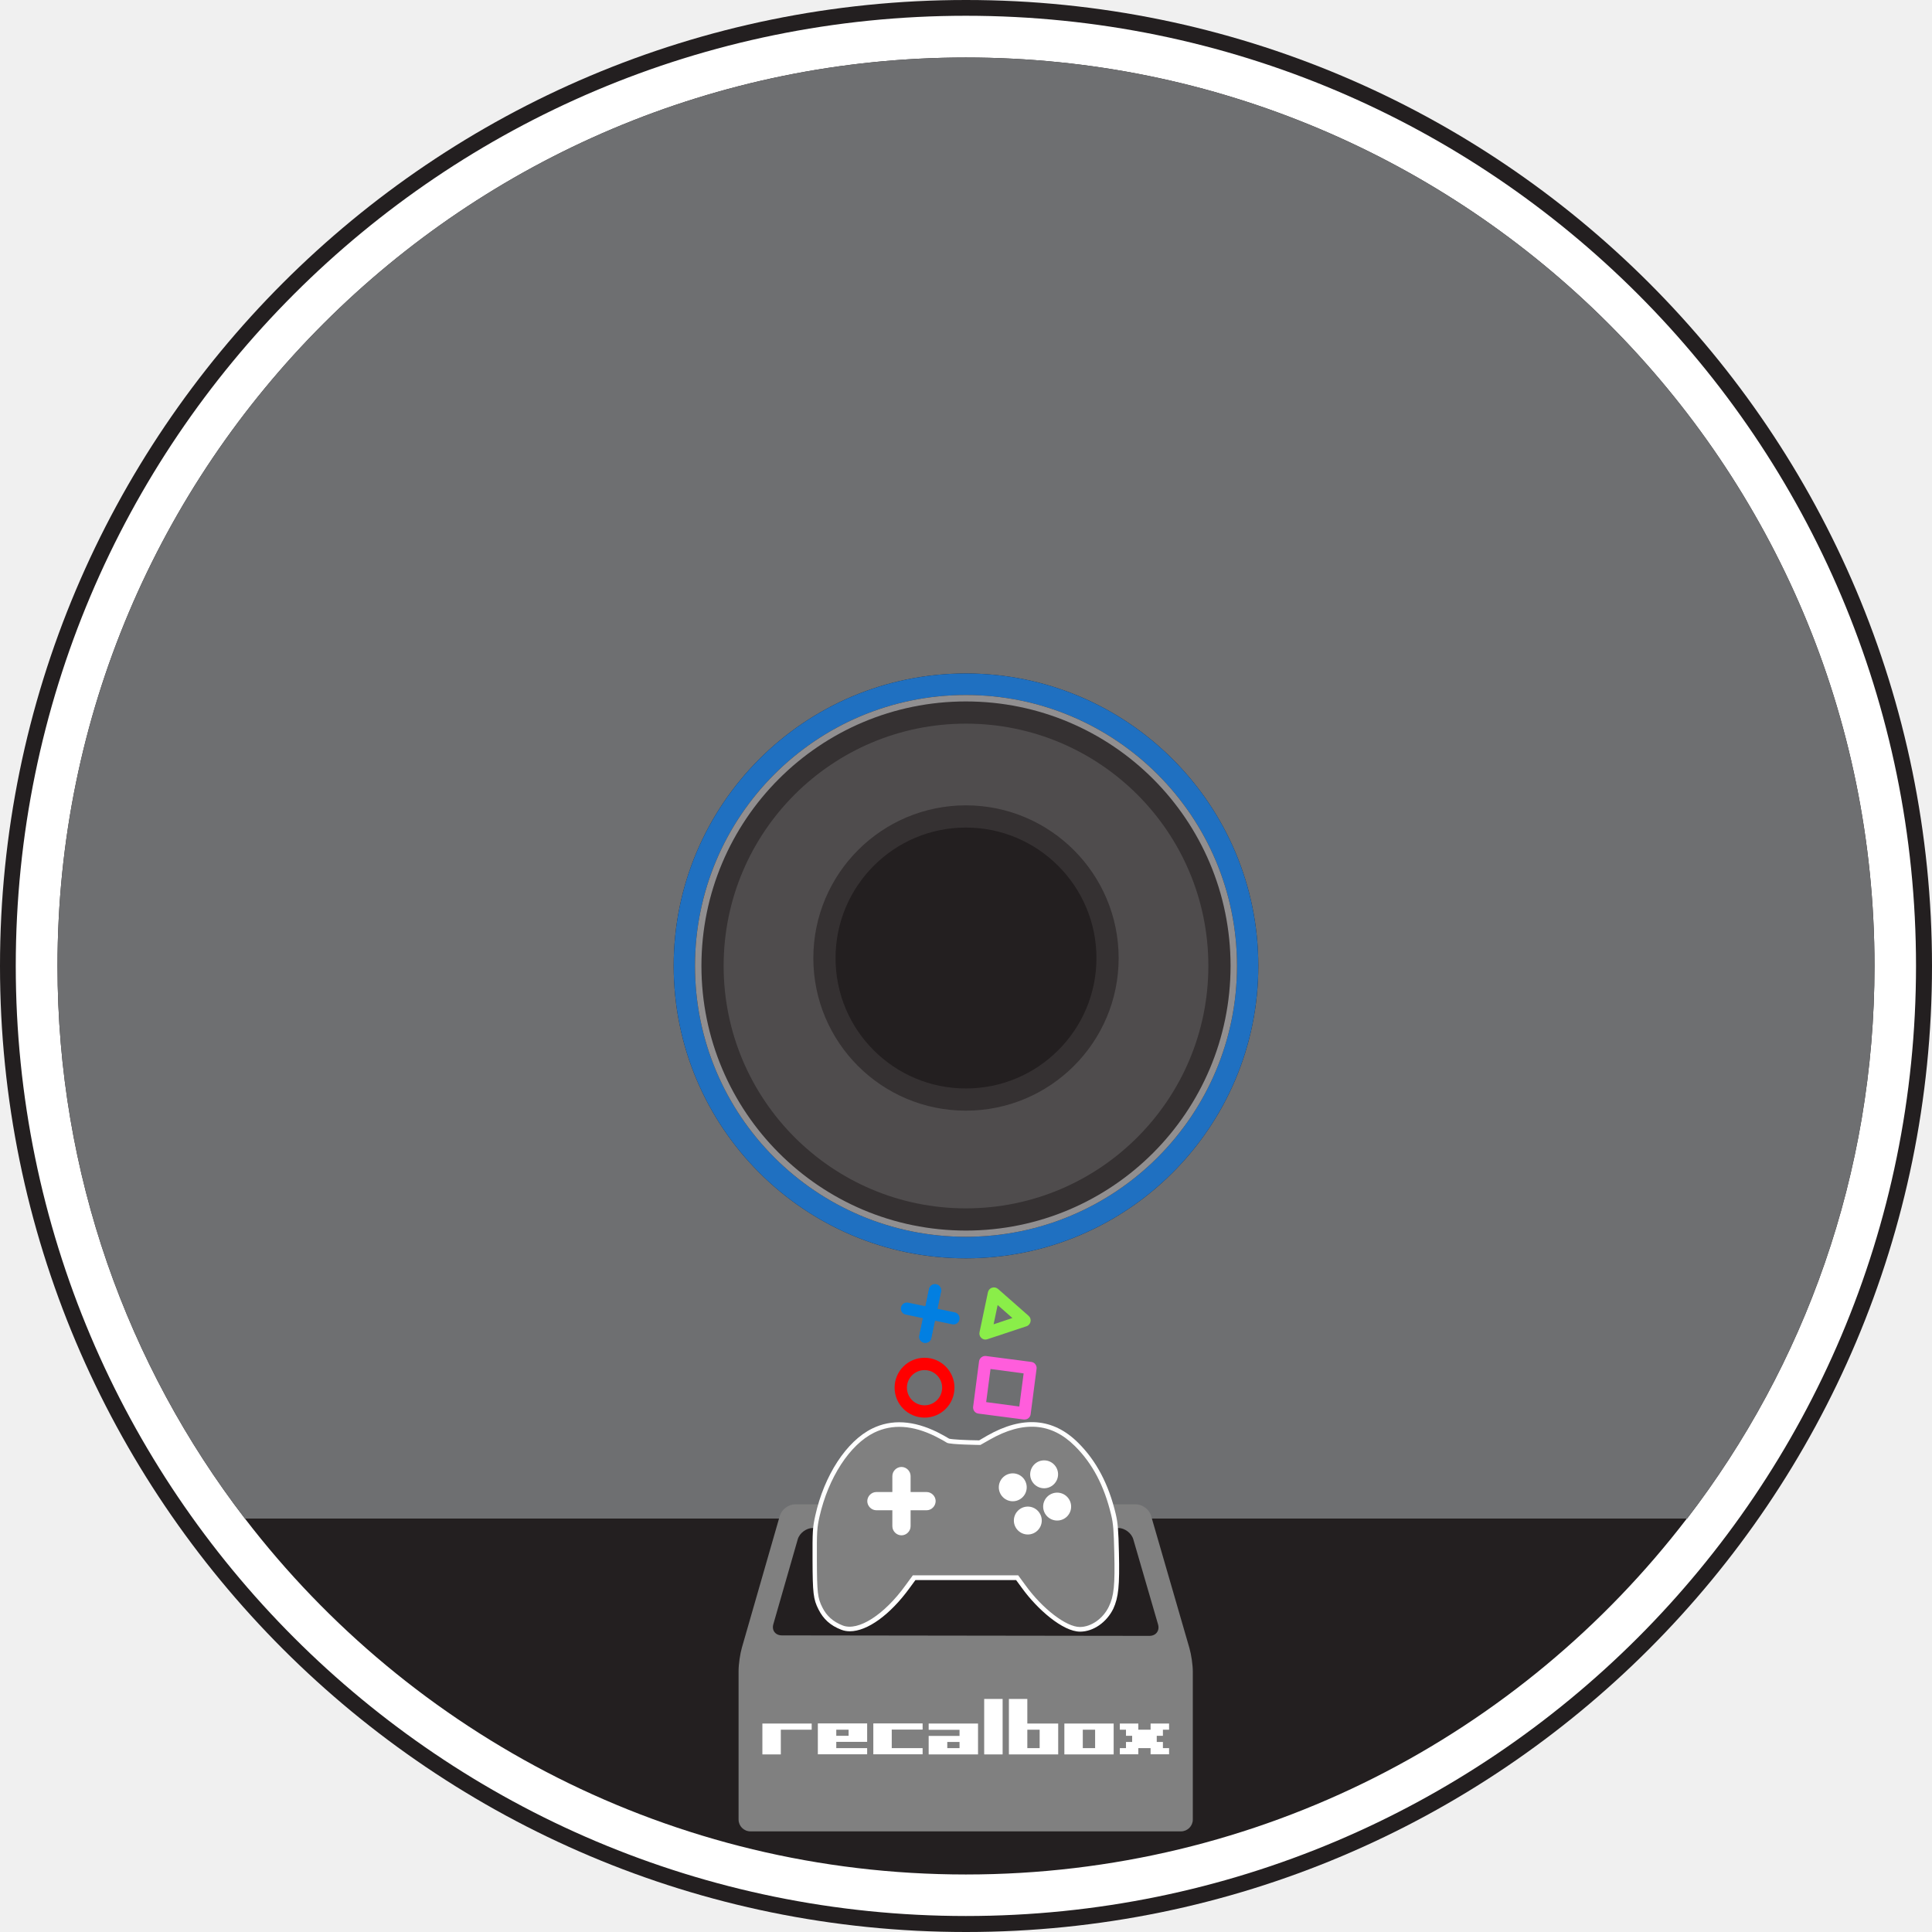
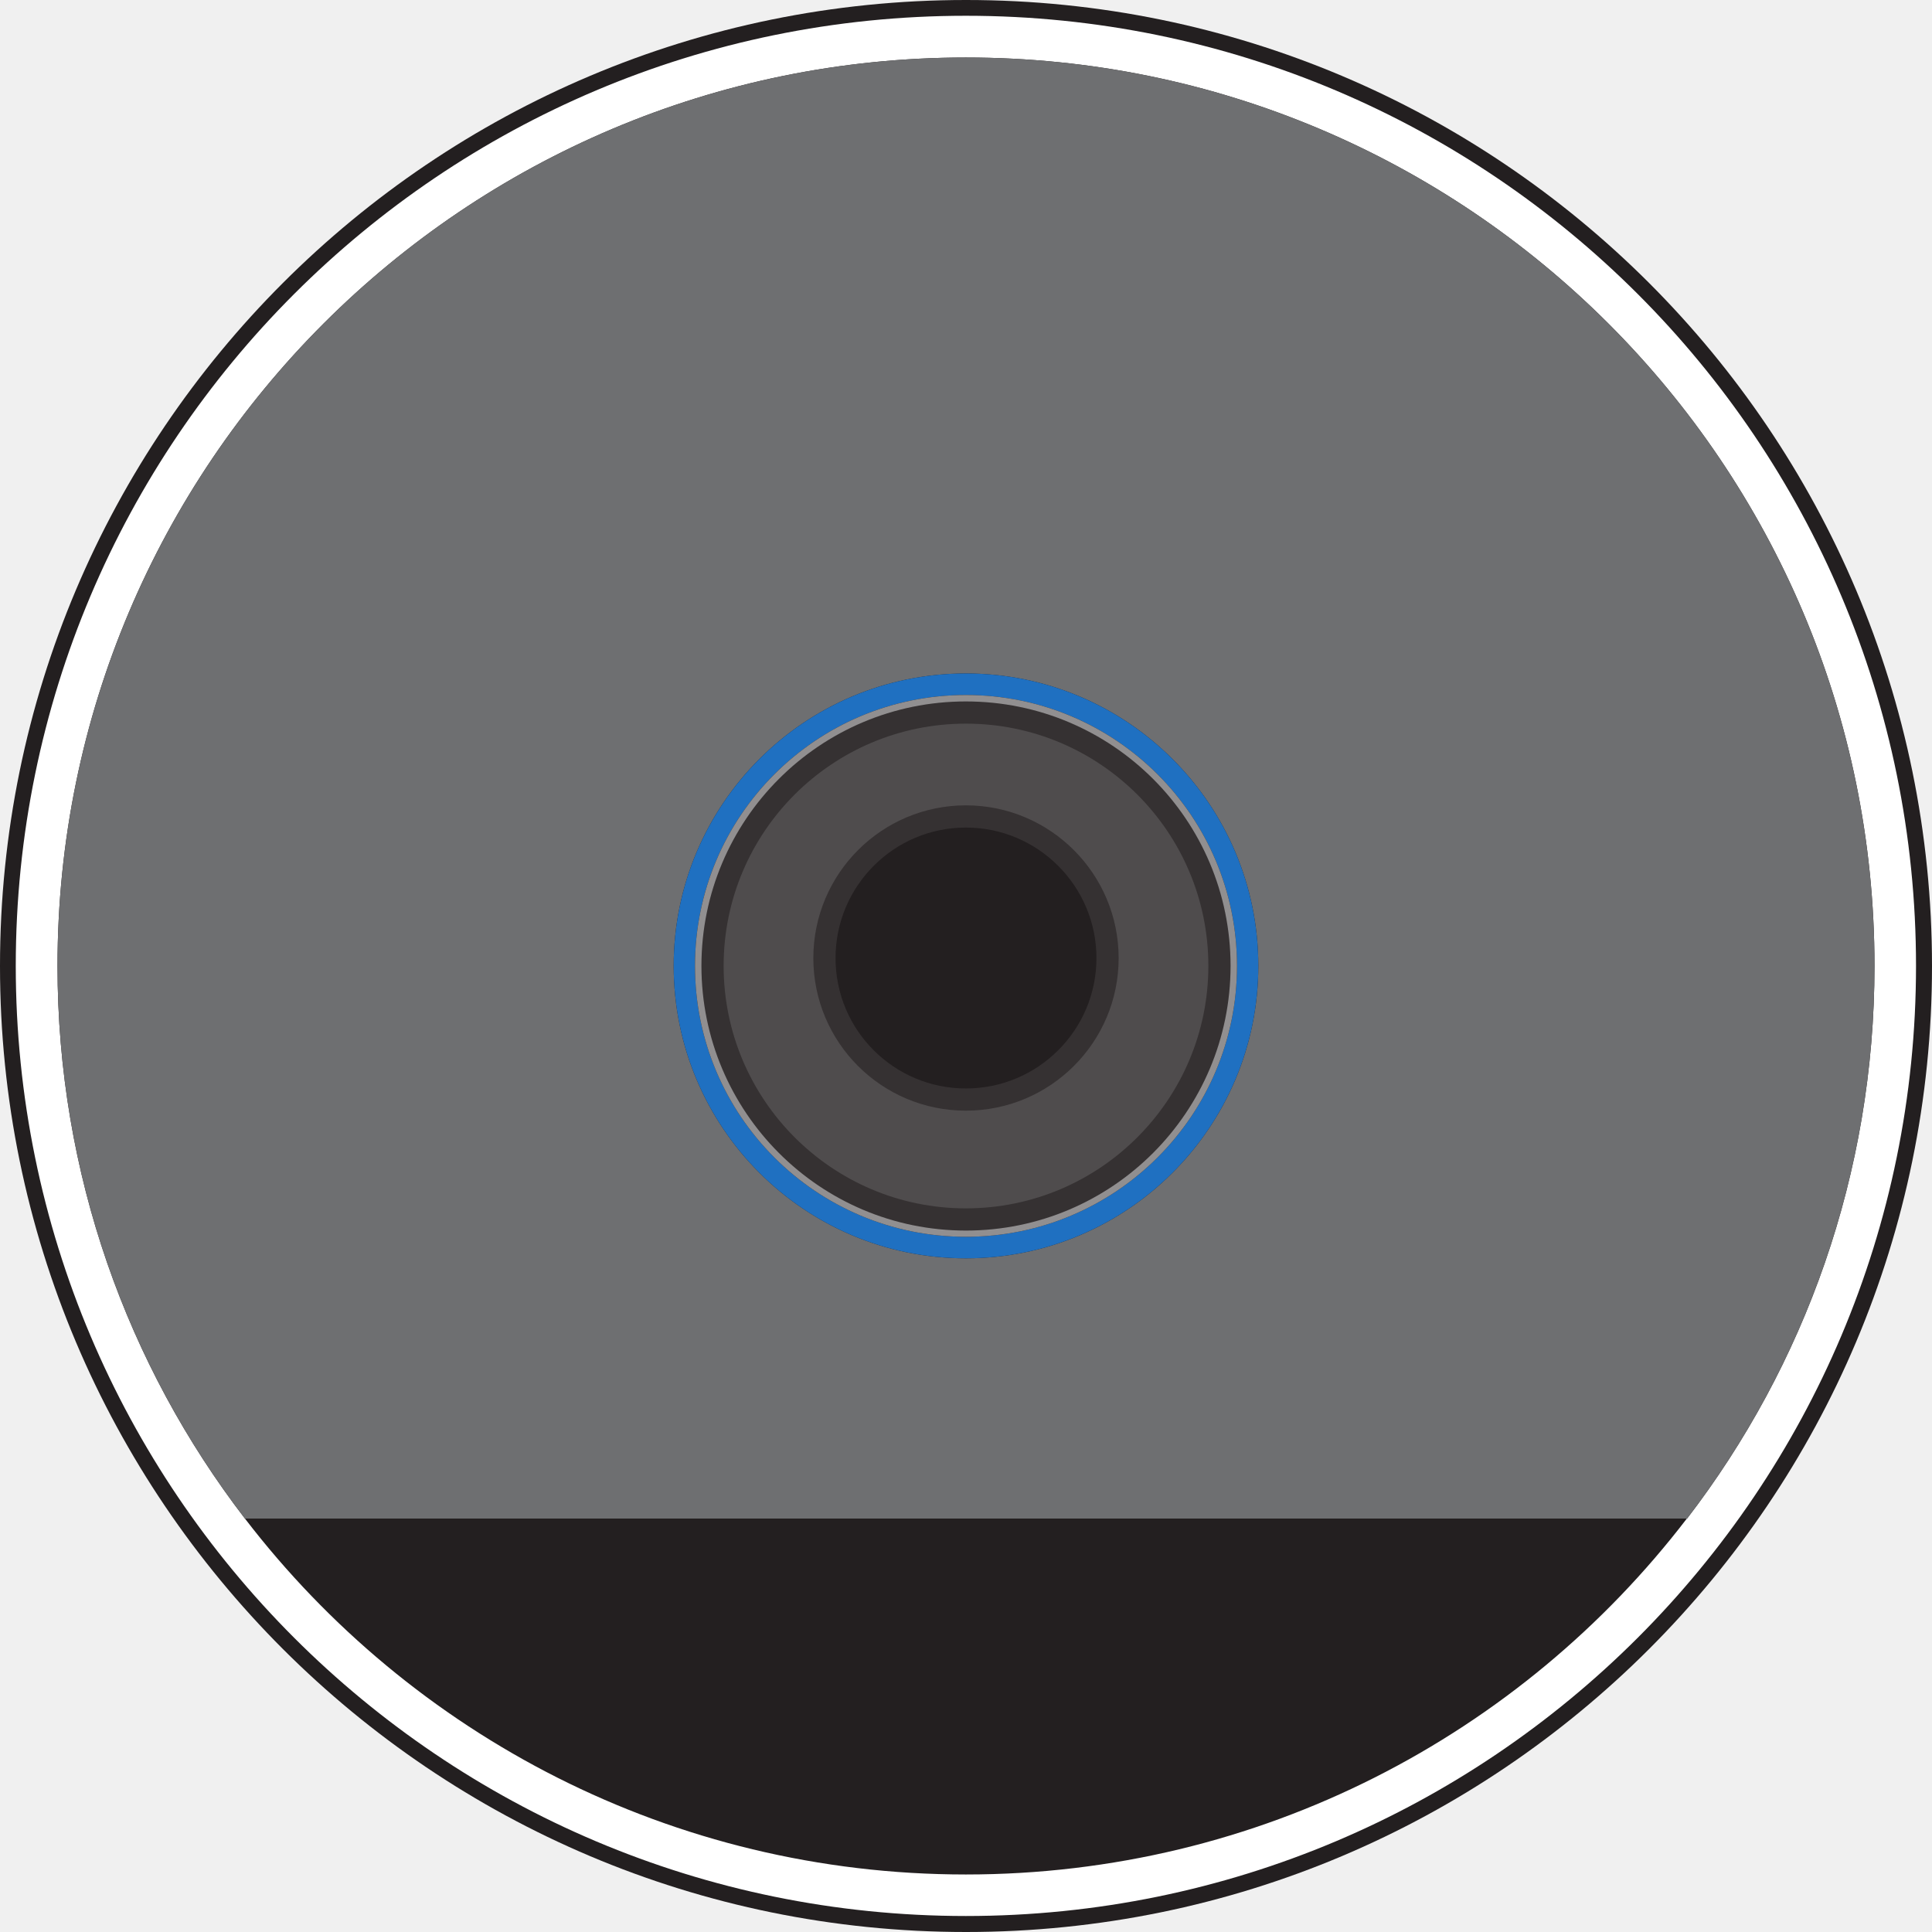
<svg xmlns="http://www.w3.org/2000/svg" viewBox="0 0 215.025 215.025" height="215.025" width="215.025" xml:space="preserve" version="1.1" id="svg2">
  <defs id="defs6">
    <clipPath id="clipPath16" clipPathUnits="userSpaceOnUse">
      <path id="path18" d="m 0,172.02 172.02,0 L 172.02,0 0,0 0,172.02 Z" />
    </clipPath>
    <pattern y="0" x="0" height="6" width="6" patternUnits="userSpaceOnUse" id="EMFhbasepattern" />
  </defs>
  <g transform="matrix(1.25,0,0,-1.25,0,215.025)" id="g10">
    <g id="g12">
      <g clip-path="url(#clipPath16)" id="g14">
        <g transform="translate(172.0199,86.0099)" id="g20">
          <path id="path22" style="fill:#231f20;fill-opacity:1;fill-rule:nonzero;stroke:none" d="m 0,0 c 0,47.502 -38.508,86.01 -86.01,86.01 -47.502,0 -86.01,-38.508 -86.01,-86.01 0,-47.502 38.508,-86.01 86.01,-86.01 C -38.508,-86.01 0,-47.502 0,0" />
        </g>
        <g transform="translate(150.1937,36.812)" id="g24">
          <path id="path26" style="fill:#ffffff;fill-opacity:1;fill-rule:nonzero;stroke:none" d="m 0,0 c -14.768,-19.276 -38.038,-31.691 -64.194,-31.691 -26.156,0 -49.405,12.415 -64.193,31.691 -10.459,13.622 -16.686,30.683 -16.686,49.208 0,44.68 36.219,80.879 80.879,80.879 44.681,0 80.9,-36.199 80.9,-80.879 C 16.706,30.683 10.478,13.622 0.02,0 L 0,0 Z m -64.194,133.804 c -46.716,0 -84.596,-37.879 -84.596,-84.596 0,-46.717 37.88,-84.596 84.596,-84.596 46.737,0 84.597,37.879 84.597,84.596 0,46.717 -37.86,84.596 -84.597,84.596" />
        </g>
        <g transform="translate(98.6134,45.4515)" id="g28" />
        <g transform="translate(86.0001,59.9826)" id="g32">
          <path id="path34" style="fill:#6e6f71;fill-opacity:1;fill-rule:nonzero;stroke:none" d="m 0,0 c -14.373,0 -26.017,11.664 -26.017,26.037 0,14.373 11.644,26.037 26.017,26.037 14.373,0 26.037,-11.664 26.037,-26.037 C 26.037,11.664 14.373,0 0,0 m 18.307,-23.171 45.906,0 c 10.459,13.622 16.686,30.684 16.686,49.208 0,44.681 -36.218,80.88 -80.899,80.88 -44.661,0 -80.88,-36.199 -80.88,-80.88 0,-18.524 6.228,-35.586 16.686,-49.208 l 43.337,0" />
        </g>
        <g transform="translate(86.0001,61.9003)" id="g36">
          <path id="path38" style="fill:#1f70c1;fill-opacity:1;fill-rule:nonzero;stroke:none" d="m 0,0 c -13.325,0 -24.12,10.795 -24.12,24.12 0,13.325 10.795,24.119 24.12,24.119 13.325,0 24.139,-10.794 24.139,-24.119 C 24.139,10.795 13.325,0 0,0 m 0,50.157 c -14.373,0 -26.017,-11.665 -26.017,-26.037 0,-14.373 11.644,-26.038 26.017,-26.038 14.373,0 26.037,11.665 26.037,26.038 0,14.372 -11.664,26.037 -26.037,26.037" />
        </g>
        <g transform="translate(86.0001,63.4424)" id="g40">
          <path id="path42" style="fill:#918f90;fill-opacity:1;fill-rule:nonzero;stroke:none" d="m 0,0 c -12.455,0 -22.558,10.122 -22.558,22.577 0,12.456 10.103,22.558 22.558,22.558 12.475,0 22.577,-10.102 22.577,-22.558 C 22.577,10.122 12.475,0 0,0 m 0,46.697 c -13.325,0 -24.12,-10.795 -24.12,-24.12 0,-13.325 10.795,-24.119 24.12,-24.119 13.325,0 24.139,10.794 24.139,24.119 0,13.325 -10.814,24.12 -24.139,24.12" />
        </g>
        <g transform="translate(86.0001,74.1182)" id="g44">
          <path id="path46" style="fill:#4f4c4d;fill-opacity:1;fill-rule:nonzero;stroke:none" d="m 0,0 c -6.959,0 -12.594,5.635 -12.594,12.594 0,6.959 5.635,12.613 12.594,12.613 6.959,0 12.613,-5.654 12.613,-12.613 C 12.613,5.635 6.959,0 0,0 m 0,34.459 c -12.455,0 -22.558,-10.102 -22.558,-22.557 0,-12.455 10.103,-22.578 22.558,-22.578 12.475,0 22.577,10.123 22.577,22.578 0,12.455 -10.102,22.557 -22.577,22.557" />
        </g>
        <g transform="translate(86.0001,74.1182)" id="g48">
          <path id="path50" style="fill:none;stroke:#353132;stroke-width:1.977;stroke-linecap:butt;stroke-linejoin:miter;stroke-miterlimit:10;stroke-dasharray:none;stroke-opacity:1" d="m 0,0 c -6.959,0 -12.594,5.635 -12.594,12.594 0,6.959 5.635,12.613 12.594,12.613 6.959,0 12.613,-5.654 12.613,-12.613 C 12.613,5.635 6.959,0 0,0 Z m 0,34.459 c -12.455,0 -22.558,-10.102 -22.558,-22.557 0,-12.455 10.103,-22.578 22.558,-22.578 12.475,0 22.577,10.123 22.577,22.578 0,12.455 -10.102,22.557 -22.577,22.557 z" />
        </g>
        <g transform="translate(120.2069,46.6753)" id="g52" />
        <g transform="translate(96.6313,34.6915)" id="g56" />
        <g transform="translate(57.4432,34.3568)" id="g60" />
        <g transform="translate(66.1619,36.1176)" id="g64" />
        <g transform="translate(73.8872,33.7205)" id="g68" />
        <g transform="translate(95.358,34.037)" id="g72" />
        <g transform="translate(84.9848,36.4939)" id="g76" />
        <g transform="translate(110.4707,40.2041)" id="g80" />
        <g transform="translate(103.1266,48.8373)" id="g84" />
      </g>
    </g>
  </g>
-   <path id="path3368" d="m 102.9,157.778 c -1.829,0 -3.335,-1.486 -3.335,-3.335 0,-1.843 1.493,-3.329 3.335,-3.329 1.829,0 3.329,1.486 3.329,3.329 0,1.849 -1.486,3.335 -3.329,3.335 z m 0,-5.292 c -1.083,0 -1.964,0.881 -1.964,1.957 0,1.083 0.881,1.964 1.964,1.964 1.076,0 1.957,-0.881 1.957,-1.964 0,-1.076 -0.881,-1.957 -1.957,-1.957 z" style="fill:#ff0000;fill-opacity:1;fill-rule:nonzero;stroke:none" />
-   <path id="path3370" d="m 114.035,157.987 -0.094,0 -5.05,-0.659 c -0.188,-0.027 -0.343,-0.114 -0.451,-0.262 -0.108,-0.141 -0.155,-0.33 -0.134,-0.498 l 0.659,-5.057 c 0.054,-0.37 0.397,-0.632 0.767,-0.592 l 5.057,0.659 c 0.182,0.027 0.343,0.114 0.444,0.262 0.108,0.141 0.161,0.329 0.134,0.498 l -0.659,5.057 c -0.04,0.343 -0.33,0.592 -0.672,0.592 z m -4.277,-1.937 3.685,0.491 0.484,-3.685 -3.685,-0.491 -0.484,3.685 z" style="fill:#ff5ddc;fill-opacity:1;fill-rule:nonzero;stroke:none" />
-   <path id="path3372" d="m 102.987,149.454 c -0.047,0 -0.087,0 -0.141,-0.013 -0.37,-0.074 -0.605,-0.43 -0.524,-0.8 l 1.076,-5.171 c 0.081,-0.37 0.437,-0.605 0.807,-0.531 0.363,0.081 0.605,0.437 0.525,0.807 l -1.083,5.171 c -0.047,0.316 -0.343,0.538 -0.659,0.538 z" style="fill:#027fe1;fill-opacity:1;fill-rule:nonzero;stroke:none" />
-   <path id="path3374" d="m 102.987,149.454 c -0.047,0 -0.087,0 -0.141,-0.013 -0.37,-0.074 -0.605,-0.43 -0.524,-0.8 l 1.076,-5.171 c 0.081,-0.37 0.437,-0.605 0.807,-0.531 0.363,0.081 0.605,0.437 0.525,0.807 l -1.083,5.171 c -0.047,0.316 -0.343,0.538 -0.659,0.538 z" style="fill:#027fe1;fill-opacity:1;fill-rule:nonzero;stroke:none" />
-   <path id="path3376" d="m 106.121,147.403 c -0.047,0 -0.087,0 -0.141,-0.013 l -5.178,-1.083 c -0.363,-0.074 -0.605,-0.43 -0.524,-0.8 0.081,-0.37 0.437,-0.605 0.807,-0.524 l 5.171,1.076 c 0.37,0.081 0.605,0.437 0.525,0.807 -0.06,0.316 -0.343,0.538 -0.659,0.538 z" style="fill:#027fe1;fill-opacity:1;fill-rule:nonzero;stroke:none" />
-   <path id="path3378" d="m 109.678,149.091 c -0.168,0 -0.33,-0.067 -0.451,-0.175 -0.182,-0.155 -0.262,-0.41 -0.208,-0.646 l 0.935,-4.452 c 0.054,-0.235 0.222,-0.43 0.451,-0.498 0.222,-0.081 0.484,-0.027 0.672,0.134 l 3.409,2.999 c 0.182,0.161 0.262,0.41 0.208,0.646 -0.054,0.235 -0.222,0.437 -0.451,0.511 l -4.344,1.439 c -0.087,0.027 -0.155,0.04 -0.222,0.04 z m 1.358,-3.846 -0.451,2.145 2.091,-0.699 -1.641,-1.446 z" style="fill:#8aee49;fill-opacity:1;fill-rule:nonzero;stroke:none" />
-   <path id="path3380" d="m 132.386,183.452 -4.277,-14.76 c -0.195,-0.699 -0.962,-1.264 -1.688,-1.264 l -37.939,0 c -0.726,0 -1.473,0.565 -1.688,1.264 l -4.223,14.679 c -0.202,0.699 -0.37,1.856 -0.37,2.582 l 0,16.562 c 0,0.72 0.592,1.311 1.318,1.311 l 47.918,0 c 0.726,0 1.318,-0.592 1.318,-1.311 l 0,-16.488 c 0,-0.72 -0.168,-1.883 -0.37,-2.575 z m -4.458,-1.385 -40.904,-0.054 c -0.726,0 -1.163,-0.565 -0.948,-1.264 l 2.71,-9.428 c 0.195,-0.693 0.962,-1.264 1.688,-1.264 l 33.978,0 c 0.719,0 1.486,0.572 1.681,1.264 l 2.757,9.481 c 0.195,0.699 -0.242,1.264 -0.962,1.264 z" style="fill:#808080;fill-opacity:1;fill-rule:nonzero;stroke:none" />
-   <path id="path3382" d="m 86.902,195.26 -2.051,0 0,-3.436 5.487,0 0,0.686 -3.436,0 0,2.75 0,0 z" style="fill:#ffffff;fill-opacity:1;fill-rule:nonzero;stroke:none" />
-   <path id="path3384" d="m 93.075,194.561 3.436,0 0,0.686 -5.487,0 0,-3.436 5.487,0 0,2.051 -3.436,0 0,0.699 z m 0,-1.372 1.372,0 0,-0.679 -1.372,0 0,0.679 z" style="fill:#ffffff;fill-opacity:1;fill-rule:nonzero;stroke:none" />
-   <path id="path3386" d="m 99.248,194.561 3.436,0 0,0.686 -5.487,0 0,-3.436 5.487,0 0,0.686 -3.436,0 0,2.064 z" style="fill:#ffffff;fill-opacity:1;fill-rule:nonzero;stroke:none" />
-   <path id="path3388" d="m 103.357,191.824 5.494,0 0,3.436 -5.494,0 0,-2.058 3.436,0 0,-0.679 -3.436,0 0,-0.699 z m 2.071,2.737 1.365,0 0,-0.686 -1.365,0 0,0.686 z" style="fill:#ffffff;fill-opacity:1;fill-rule:nonzero;stroke:none" />
-   <path id="path3390" d="m 109.537,189.087 2.051,0 0,6.173 -2.051,0 0,-6.173 z" style="fill:#ffffff;fill-opacity:1;fill-rule:nonzero;stroke:none" />
-   <path id="path3392" d="m 112.287,189.087 2.051,0 0,2.737 3.436,0 0,3.436 -5.487,0 0,-6.173 z m 2.051,5.474 1.372,0 0,-2.051 -1.372,0 0,2.051 z" style="fill:#ffffff;fill-opacity:1;fill-rule:nonzero;stroke:none" />
-   <path id="path3394" d="m 118.46,191.824 5.487,0 0,3.436 -5.487,0 0,-3.436 z m 2.051,2.737 1.372,0 0,-2.051 -1.372,0 0,2.051 z" style="fill:#ffffff;fill-opacity:1;fill-rule:nonzero;stroke:none" />
-   <path id="path3396" d="m 125.319,193.875 0.686,0 0,-0.686 -0.686,0 0,-0.679 -0.686,0 0,-0.686 2.058,0 0,0.686 1.365,0 0,-0.686 2.058,0 0,0.686 -0.686,0 0,0.679 -0.686,0 0,0.686 0.686,0 0,0.686 0.686,0 0,0.686 -2.058,0 0,-0.686 -1.365,0 0,0.686 -2.058,0 0,-0.686 0.686,0 0,-0.686 z" style="fill:#ffffff;fill-opacity:1;fill-rule:nonzero;stroke:none" />
-   <path id="path3398" d="m 124.532,172.787 c -0.054,-2.501 -0.121,-3.308 -0.356,-4.297 -0.793,-3.315 -2.159,-5.911 -4.189,-7.921 -2.777,-2.764 -6.173,-3.026 -10.1,-0.793 l -0.908,0.531 c -1.392,-0.013 -2.999,-0.094 -3.342,-0.188 -0.262,-0.168 -0.841,-0.484 -1.278,-0.706 -2.683,-1.331 -5.131,-1.479 -7.282,-0.424 -2.851,1.392 -5.346,5.198 -6.341,9.703 -0.289,1.305 -0.316,1.708 -0.303,4.949 0.013,3.672 0.087,4.344 0.659,5.474 0.538,1.083 1.338,1.809 2.535,2.266 0.303,0.121 0.619,0.175 0.962,0.175 1.923,0 4.465,-1.809 6.65,-4.821 l 0.646,-0.881 11.203,0 0.646,0.881 c 1.701,2.36 4.552,4.862 6.476,4.862 1.466,0 2.952,-1.029 3.698,-2.555 0.572,-1.251 0.713,-2.542 0.625,-6.254 z" style="fill:#ffffff;fill-opacity:1;fill-rule:nonzero;stroke:none" />
-   <path id="path3400" d="m 124.014,172.801 c -0.054,-2.461 -0.114,-3.241 -0.343,-4.189 -0.773,-3.241 -2.078,-5.729 -4.041,-7.672 -2.616,-2.609 -5.736,-2.844 -9.475,-0.713 l -1.042,0.592 c 0,0 -3.436,-0.04 -3.725,-0.249 -0.202,-0.134 -0.767,-0.451 -1.264,-0.699 -2.542,-1.264 -4.821,-1.405 -6.832,-0.424 -2.717,1.331 -5.097,5.003 -6.086,9.36 -0.276,1.251 -0.303,1.647 -0.289,4.848 0.013,3.591 0.081,4.196 0.605,5.238 0.477,0.962 1.197,1.594 2.266,2.017 l 0,0 c 1.721,0.672 4.62,-1.177 7,-4.478 l 0.807,-1.103 11.727,0 0.807,1.103 c 1.883,2.609 4.539,4.647 6.052,4.647 1.251,0 2.582,-0.921 3.228,-2.266 0.565,-1.157 0.699,-2.407 0.605,-6.012 z m -20.893,-4.714 -1.775,0 0,1.775 c 0,0.551 -0.464,1.015 -1.015,1.015 -0.551,0 -1.015,-0.464 -1.015,-1.015 l 0,-1.775 -1.775,0 c -0.551,0 -1.015,-0.464 -1.015,-1.015 0,-0.551 0.464,-1.015 1.015,-1.015 l 1.775,0 0,-1.775 c 0,-0.551 0.464,-1.015 1.015,-1.015 0.551,0 1.015,0.464 1.015,1.015 l 0,1.775 1.775,0 c 0.551,0 1.015,0.464 1.015,1.015 -0.013,0.565 -0.464,1.015 -1.015,1.015 z m 13.086,-5.554 c 0.854,0 1.553,0.693 1.553,1.553 0,0.854 -0.699,1.553 -1.553,1.553 -0.854,0 -1.553,-0.699 -1.553,-1.553 0.013,-0.861 0.699,-1.553 1.553,-1.553 z m -5.043,2.999 c 0,-0.854 0.699,-1.553 1.553,-1.553 0.861,0 1.553,0.699 1.553,1.553 0,0.854 -0.693,1.553 -1.553,1.553 -0.854,0 -1.553,-0.699 -1.553,-1.553 z m 3.228,5.252 c -0.854,0 -1.553,-0.699 -1.553,-1.553 0,-0.854 0.699,-1.553 1.553,-1.553 0.854,0 1.553,0.699 1.553,1.553 0,0.854 -0.699,1.553 -1.553,1.553 z m 3.268,-1.553 c -0.861,0 -1.56,-0.699 -1.56,-1.553 0,-0.854 0.699,-1.553 1.56,-1.553 0.854,0 1.553,0.699 1.553,1.553 0,0.867 -0.699,1.553 -1.553,1.553 z" style="fill:#808080;fill-opacity:1;fill-rule:nonzero;stroke:none" />
  <path id="path3402" d="m 117.364,200.841 0,0 0,0 z" style="fill:#d40000;fill-opacity:1;fill-rule:nonzero;stroke:none" />
  <path id="path3404" d="m 117.364,199.557 0,0 0,0 z" style="fill:#d40000;fill-opacity:1;fill-rule:nonzero;stroke:none" />
  <path id="path3406" d="m 117.364,198.293 0,0 0,0 z" style="fill:#d40000;fill-opacity:1;fill-rule:nonzero;stroke:none" />
  <path id="path3408" d="m 117.364,198.925 0,0 0,0 z" style="fill:#d40000;fill-opacity:1;fill-rule:nonzero;stroke:none" />
  <path id="path3410" d="m 117.364,201.473 0,0 0,0 z" style="fill:#d40000;fill-opacity:1;fill-rule:nonzero;stroke:none" />
  <path id="path3412" d="m 117.364,200.189 0,0 0,0 z" style="fill:#d40000;fill-opacity:1;fill-rule:nonzero;stroke:none" />
  <path id="path3414" d="m 117.364,197.661 0,0 0,0 z" style="fill:#d40000;fill-opacity:1;fill-rule:nonzero;stroke:none" />
</svg>
